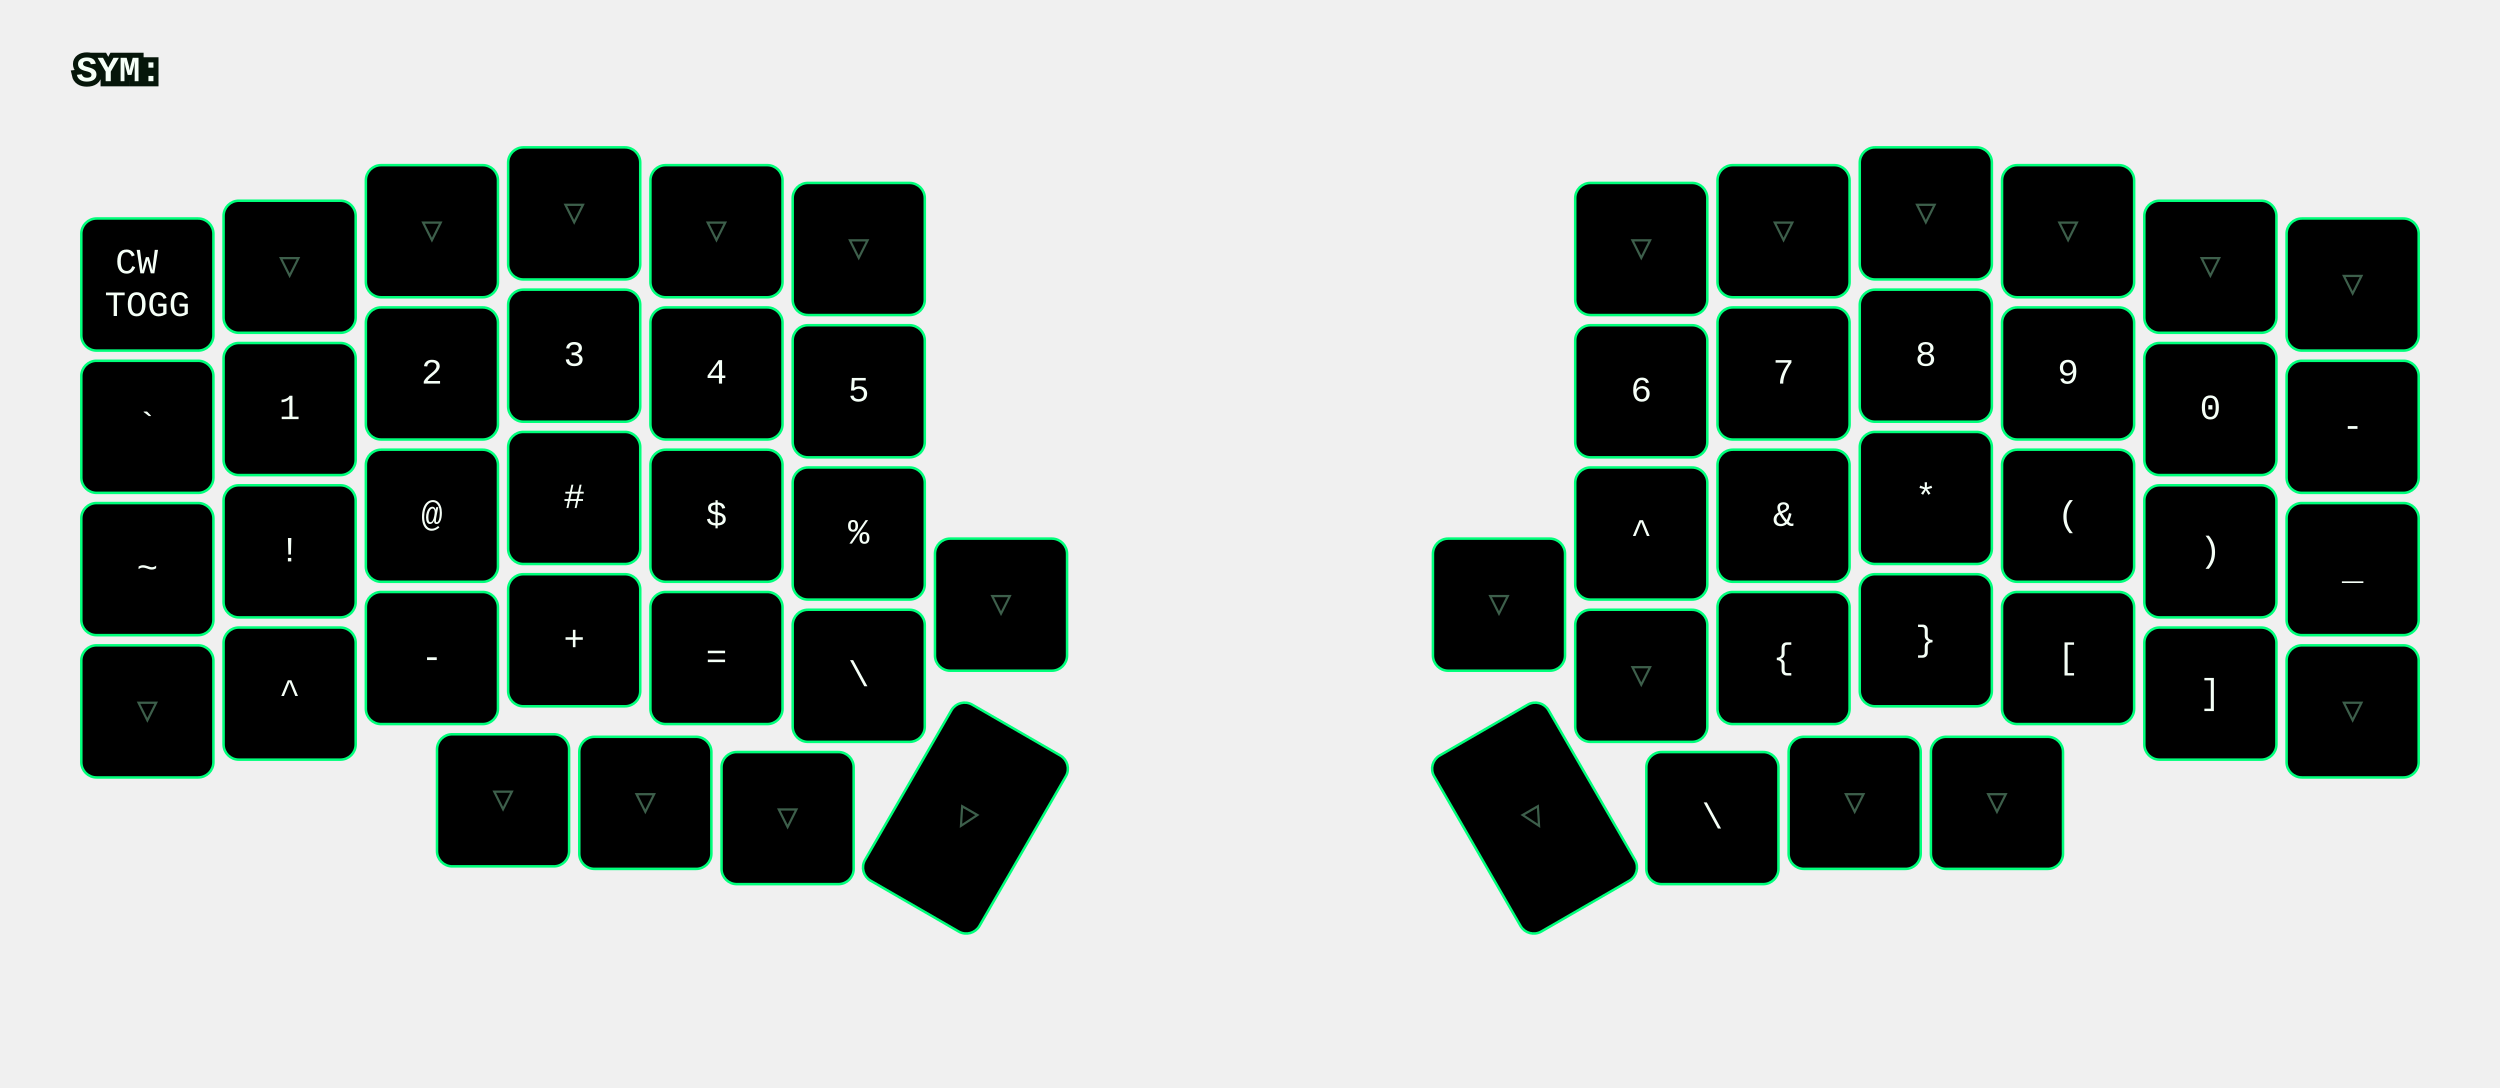
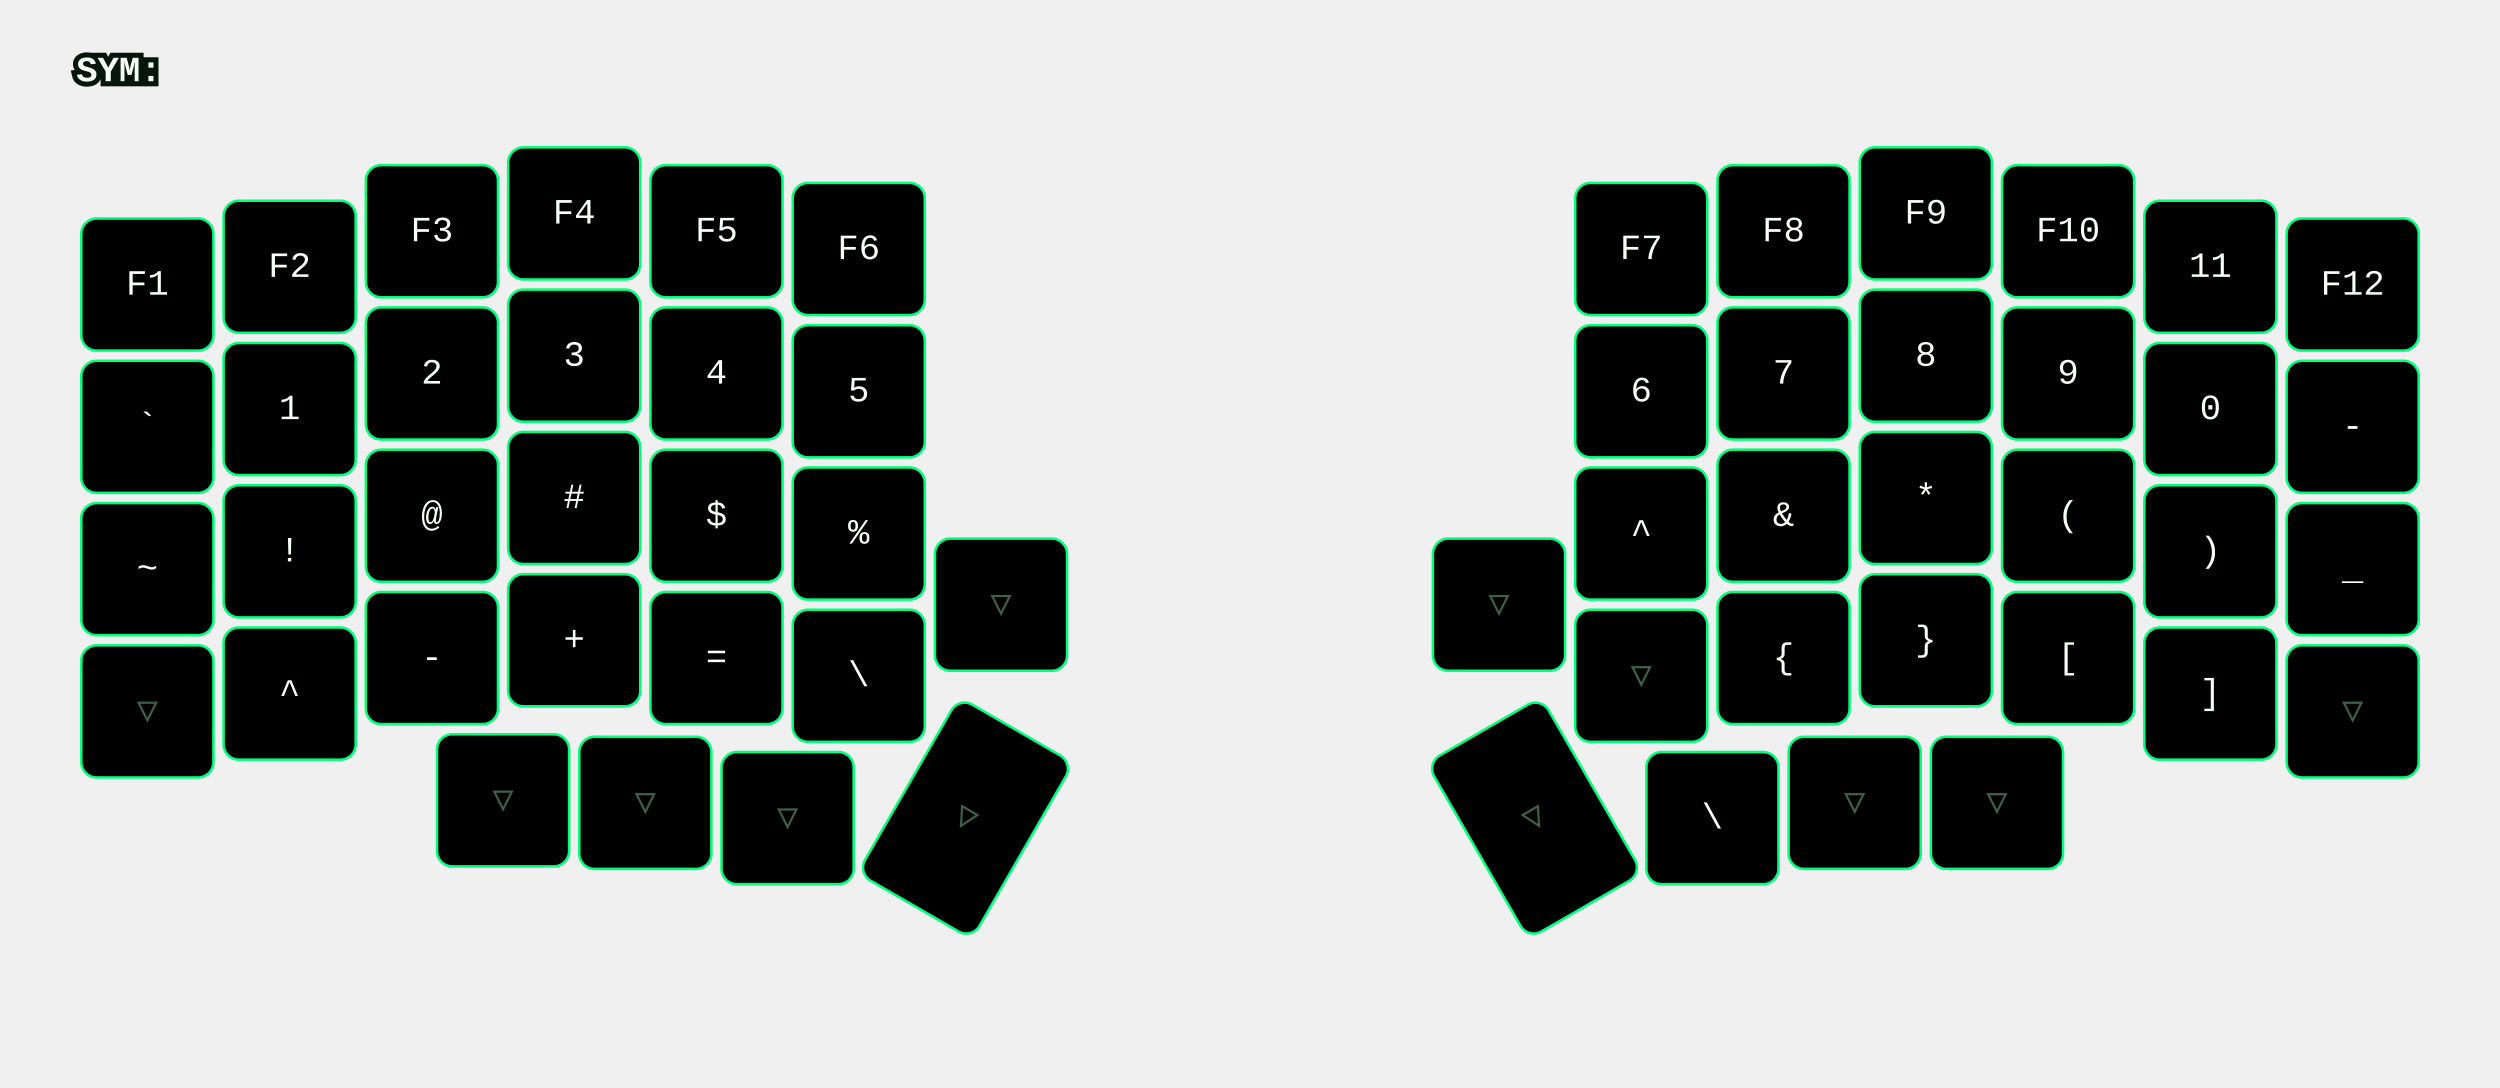
<svg xmlns="http://www.w3.org/2000/svg" width="984" height="428" viewBox="0 0 984 428" class="keymap">
  <style>/* inherit to force styles through use tags */
svg path {
    fill: inherit;
}

/* font and background color specifications */
svg.keymap {
    font-family: SFMono-Regular,Consolas,Liberation Mono,Menlo,monospace;
    font-size: 14px;
    font-kerning: normal;
    text-rendering: optimizeLegibility;
    fill: #24292e;
}

/* default key styling */
rect.key {
    fill: #f6f8fa;
}

rect.key, rect.combo {
    stroke: #c9cccf;
    stroke-width: 1;
}

/* default key side styling, only used is draw_key_sides is set */
rect.side {
    filter: brightness(90%);
}

/* color accent for combo boxes */
rect.combo, rect.combo-separate {
    fill: #cdf;
}

/* color accent for held keys */
rect.held, rect.combo.held {
    fill: #fdd;
}

/* color accent for ghost (optional) keys */
rect.ghost, rect.combo.ghost {
    stroke-dasharray: 4, 4;
    stroke-width: 2;
}

text {
    text-anchor: middle;
    dominant-baseline: middle;
}

/* styling for layer labels */
text.label {
    font-weight: bold;
    text-anchor: start;
    stroke: white;
    stroke-width: 4;
    paint-order: stroke;
}

/* styling for optional footer */
text.footer {
    text-anchor: end;
    dominant-baseline: auto;
    stroke: white;
    stroke-width: 4;
    paint-order: stroke;
}

/* styling for combo tap, and key non-tap label text */
text.combo, text.hold, text.shifted, text.left, text.right {
    font-size: 11px;
}

text.hold {
    text-anchor: middle;
    dominant-baseline: auto;
}

text.shifted {
    text-anchor: middle;
    dominant-baseline: hanging;
}

text.left {
    text-anchor: start;
}

text.right {
    text-anchor: end;
}

text.layer-activator {
    text-decoration: underline;
}

/* styling for hold/shifted label text in combo box */
text.combo.hold, text.combo.shifted, text.combo.left, text.combo.right {
    font-size: 8px;
}

/* lighter symbol for transparent keys */
text.trans {
    fill: #7b7e81;
}

/* styling for combo dendrons */
path.combo {
    stroke-width: 1;
    stroke: gray;
    fill: none;
}

/* Start Tabler Icons Cleanup */
/* cannot use height/width with glyphs */
.icon-tabler &gt; path {
    fill: inherit;
    stroke: inherit;
    stroke-width: 2;
}
/* hide tabler's default box */
.icon-tabler &gt; path[stroke="none"][fill="none"] {
    visibility: hidden;
}
/* End Tabler Icons Cleanup */

svg.keymap { fill: #d1d6db; }
rect.key { fill: #3f4750; }
rect.key, rect.combo { stroke: #60666c; }
rect.combo, rect.combo-separate { fill: #1f3d7a; }
rect.held, rect.combo.held { fill: #854747; }
text.label, text.footer { stroke: black; }
text.trans { fill: #7e8184; }
path.combo { stroke: #7f7f7f; }

svg.keymap {
  background: #06160a;
  fill: #f5fff7;
}
rect.key {
  fill: #000000;
}
rect.key, rect.combo {
  stroke: #00ff7b;
  stroke-width: 1;
}
rect.combo, rect.combo-separate {
  fill: #0d2a18;
}
rect.held, rect.combo.held {
  fill: #133622;
}
text.label, text.footer {
  stroke: #06160a;
}
text.trans {
  fill: #3d5f4b;
}
path.combo {
  stroke: #00ff7b;
}
</style>
  <g transform="translate(30, 0)" class="layer-SYM">
    <text x="0" y="28" class="label" id="SYM">SYM:</text>
    <g transform="translate(0, 56)">
      <g transform="translate(28, 56)" class="key keypos-0">
        <rect rx="6" ry="6" x="-26" y="-26" width="52" height="52" class="key" />
-         <text x="0" y="0" class="key tap">
-           <tspan x="0" dy="-0.6em">CW</tspan>
-           <tspan x="0" dy="1.2em">TOGG</tspan>
-         </text>
-       </g>
-       <g transform="translate(84, 49)" class="key trans keypos-1">
-         <rect rx="6" ry="6" x="-26" y="-26" width="52" height="52" class="key trans" />
-         <text x="0" y="0" class="key trans tap">▽</text>
-       </g>
-       <g transform="translate(140, 35)" class="key trans keypos-2">
-         <rect rx="6" ry="6" x="-26" y="-26" width="52" height="52" class="key trans" />
-         <text x="0" y="0" class="key trans tap">▽</text>
-       </g>
-       <g transform="translate(196, 28)" class="key trans keypos-3">
-         <rect rx="6" ry="6" x="-26" y="-26" width="52" height="52" class="key trans" />
-         <text x="0" y="0" class="key trans tap">▽</text>
-       </g>
-       <g transform="translate(252, 35)" class="key trans keypos-4">
-         <rect rx="6" ry="6" x="-26" y="-26" width="52" height="52" class="key trans" />
-         <text x="0" y="0" class="key trans tap">▽</text>
-       </g>
-       <g transform="translate(308, 42)" class="key trans keypos-5">
-         <rect rx="6" ry="6" x="-26" y="-26" width="52" height="52" class="key trans" />
-         <text x="0" y="0" class="key trans tap">▽</text>
-       </g>
-       <g transform="translate(616, 42)" class="key trans keypos-6">
-         <rect rx="6" ry="6" x="-26" y="-26" width="52" height="52" class="key trans" />
-         <text x="0" y="0" class="key trans tap">▽</text>
-       </g>
-       <g transform="translate(672, 35)" class="key trans keypos-7">
-         <rect rx="6" ry="6" x="-26" y="-26" width="52" height="52" class="key trans" />
-         <text x="0" y="0" class="key trans tap">▽</text>
-       </g>
-       <g transform="translate(728, 28)" class="key trans keypos-8">
-         <rect rx="6" ry="6" x="-26" y="-26" width="52" height="52" class="key trans" />
-         <text x="0" y="0" class="key trans tap">▽</text>
-       </g>
-       <g transform="translate(784, 35)" class="key trans keypos-9">
-         <rect rx="6" ry="6" x="-26" y="-26" width="52" height="52" class="key trans" />
-         <text x="0" y="0" class="key trans tap">▽</text>
-       </g>
-       <g transform="translate(840, 49)" class="key trans keypos-10">
-         <rect rx="6" ry="6" x="-26" y="-26" width="52" height="52" class="key trans" />
-         <text x="0" y="0" class="key trans tap">▽</text>
-       </g>
-       <g transform="translate(896, 56)" class="key trans keypos-11">
-         <rect rx="6" ry="6" x="-26" y="-26" width="52" height="52" class="key trans" />
-         <text x="0" y="0" class="key trans tap">▽</text>
+         <text x="0" y="0" class="key tap">F1</text>
+       </g>
+       <g transform="translate(84, 49)" class="key keypos-1">
+         <rect rx="6" ry="6" x="-26" y="-26" width="52" height="52" class="key" />
+         <text x="0" y="0" class="key tap">F2</text>
+       </g>
+       <g transform="translate(140, 35)" class="key keypos-2">
+         <rect rx="6" ry="6" x="-26" y="-26" width="52" height="52" class="key" />
+         <text x="0" y="0" class="key tap">F3</text>
+       </g>
+       <g transform="translate(196, 28)" class="key keypos-3">
+         <rect rx="6" ry="6" x="-26" y="-26" width="52" height="52" class="key" />
+         <text x="0" y="0" class="key tap">F4</text>
+       </g>
+       <g transform="translate(252, 35)" class="key keypos-4">
+         <rect rx="6" ry="6" x="-26" y="-26" width="52" height="52" class="key" />
+         <text x="0" y="0" class="key tap">F5</text>
+       </g>
+       <g transform="translate(308, 42)" class="key keypos-5">
+         <rect rx="6" ry="6" x="-26" y="-26" width="52" height="52" class="key" />
+         <text x="0" y="0" class="key tap">F6</text>
+       </g>
+       <g transform="translate(616, 42)" class="key keypos-6">
+         <rect rx="6" ry="6" x="-26" y="-26" width="52" height="52" class="key" />
+         <text x="0" y="0" class="key tap">F7</text>
+       </g>
+       <g transform="translate(672, 35)" class="key keypos-7">
+         <rect rx="6" ry="6" x="-26" y="-26" width="52" height="52" class="key" />
+         <text x="0" y="0" class="key tap">F8</text>
+       </g>
+       <g transform="translate(728, 28)" class="key keypos-8">
+         <rect rx="6" ry="6" x="-26" y="-26" width="52" height="52" class="key" />
+         <text x="0" y="0" class="key tap">F9</text>
+       </g>
+       <g transform="translate(784, 35)" class="key keypos-9">
+         <rect rx="6" ry="6" x="-26" y="-26" width="52" height="52" class="key" />
+         <text x="0" y="0" class="key tap">F10</text>
+       </g>
+       <g transform="translate(840, 49)" class="key keypos-10">
+         <rect rx="6" ry="6" x="-26" y="-26" width="52" height="52" class="key" />
+         <text x="0" y="0" class="key tap">11</text>
+       </g>
+       <g transform="translate(896, 56)" class="key keypos-11">
+         <rect rx="6" ry="6" x="-26" y="-26" width="52" height="52" class="key" />
+         <text x="0" y="0" class="key tap">F12</text>
      </g>
      <g transform="translate(28, 112)" class="key keypos-12">
        <rect rx="6" ry="6" x="-26" y="-26" width="52" height="52" class="key" />
        <text x="0" y="0" class="key tap">`</text>
      </g>
      <g transform="translate(84, 105)" class="key keypos-13">
        <rect rx="6" ry="6" x="-26" y="-26" width="52" height="52" class="key" />
        <text x="0" y="0" class="key tap">1</text>
      </g>
      <g transform="translate(140, 91)" class="key keypos-14">
        <rect rx="6" ry="6" x="-26" y="-26" width="52" height="52" class="key" />
        <text x="0" y="0" class="key tap">2</text>
      </g>
      <g transform="translate(196, 84)" class="key keypos-15">
        <rect rx="6" ry="6" x="-26" y="-26" width="52" height="52" class="key" />
        <text x="0" y="0" class="key tap">3</text>
      </g>
      <g transform="translate(252, 91)" class="key keypos-16">
        <rect rx="6" ry="6" x="-26" y="-26" width="52" height="52" class="key" />
        <text x="0" y="0" class="key tap">4</text>
      </g>
      <g transform="translate(308, 98)" class="key keypos-17">
        <rect rx="6" ry="6" x="-26" y="-26" width="52" height="52" class="key" />
        <text x="0" y="0" class="key tap">5</text>
      </g>
      <g transform="translate(616, 98)" class="key keypos-18">
        <rect rx="6" ry="6" x="-26" y="-26" width="52" height="52" class="key" />
        <text x="0" y="0" class="key tap">6</text>
      </g>
      <g transform="translate(672, 91)" class="key keypos-19">
        <rect rx="6" ry="6" x="-26" y="-26" width="52" height="52" class="key" />
        <text x="0" y="0" class="key tap">7</text>
      </g>
      <g transform="translate(728, 84)" class="key keypos-20">
        <rect rx="6" ry="6" x="-26" y="-26" width="52" height="52" class="key" />
        <text x="0" y="0" class="key tap">8</text>
      </g>
      <g transform="translate(784, 91)" class="key keypos-21">
        <rect rx="6" ry="6" x="-26" y="-26" width="52" height="52" class="key" />
        <text x="0" y="0" class="key tap">9</text>
      </g>
      <g transform="translate(840, 105)" class="key keypos-22">
        <rect rx="6" ry="6" x="-26" y="-26" width="52" height="52" class="key" />
        <text x="0" y="0" class="key tap">0</text>
      </g>
      <g transform="translate(896, 112)" class="key keypos-23">
        <rect rx="6" ry="6" x="-26" y="-26" width="52" height="52" class="key" />
        <text x="0" y="0" class="key tap">-</text>
      </g>
      <g transform="translate(28, 168)" class="key keypos-24">
        <rect rx="6" ry="6" x="-26" y="-26" width="52" height="52" class="key" />
        <text x="0" y="0" class="key tap">~</text>
      </g>
      <g transform="translate(84, 161)" class="key keypos-25">
        <rect rx="6" ry="6" x="-26" y="-26" width="52" height="52" class="key" />
        <text x="0" y="0" class="key tap">!</text>
      </g>
      <g transform="translate(140, 147)" class="key keypos-26">
        <rect rx="6" ry="6" x="-26" y="-26" width="52" height="52" class="key" />
        <text x="0" y="0" class="key tap">@</text>
      </g>
      <g transform="translate(196, 140)" class="key keypos-27">
        <rect rx="6" ry="6" x="-26" y="-26" width="52" height="52" class="key" />
        <text x="0" y="0" class="key tap">#</text>
      </g>
      <g transform="translate(252, 147)" class="key keypos-28">
        <rect rx="6" ry="6" x="-26" y="-26" width="52" height="52" class="key" />
        <text x="0" y="0" class="key tap">$</text>
      </g>
      <g transform="translate(308, 154)" class="key keypos-29">
        <rect rx="6" ry="6" x="-26" y="-26" width="52" height="52" class="key" />
        <text x="0" y="0" class="key tap">%</text>
      </g>
      <g transform="translate(616, 154)" class="key keypos-30">
        <rect rx="6" ry="6" x="-26" y="-26" width="52" height="52" class="key" />
        <text x="0" y="0" class="key tap">^</text>
      </g>
      <g transform="translate(672, 147)" class="key keypos-31">
        <rect rx="6" ry="6" x="-26" y="-26" width="52" height="52" class="key" />
        <text x="0" y="0" class="key tap">&amp;</text>
      </g>
      <g transform="translate(728, 140)" class="key keypos-32">
        <rect rx="6" ry="6" x="-26" y="-26" width="52" height="52" class="key" />
        <text x="0" y="0" class="key tap">*</text>
      </g>
      <g transform="translate(784, 147)" class="key keypos-33">
        <rect rx="6" ry="6" x="-26" y="-26" width="52" height="52" class="key" />
        <text x="0" y="0" class="key tap">(</text>
      </g>
      <g transform="translate(840, 161)" class="key keypos-34">
        <rect rx="6" ry="6" x="-26" y="-26" width="52" height="52" class="key" />
        <text x="0" y="0" class="key tap">)</text>
      </g>
      <g transform="translate(896, 168)" class="key keypos-35">
        <rect rx="6" ry="6" x="-26" y="-26" width="52" height="52" class="key" />
        <text x="0" y="0" class="key tap">_</text>
      </g>
      <g transform="translate(28, 224)" class="key trans keypos-36">
        <rect rx="6" ry="6" x="-26" y="-26" width="52" height="52" class="key trans" />
        <text x="0" y="0" class="key trans tap">▽</text>
      </g>
      <g transform="translate(84, 217)" class="key keypos-37">
        <rect rx="6" ry="6" x="-26" y="-26" width="52" height="52" class="key" />
        <text x="0" y="0" class="key tap">^</text>
      </g>
      <g transform="translate(140, 203)" class="key keypos-38">
        <rect rx="6" ry="6" x="-26" y="-26" width="52" height="52" class="key" />
        <text x="0" y="0" class="key tap">-</text>
      </g>
      <g transform="translate(196, 196)" class="key keypos-39">
        <rect rx="6" ry="6" x="-26" y="-26" width="52" height="52" class="key" />
        <text x="0" y="0" class="key tap">+</text>
      </g>
      <g transform="translate(252, 203)" class="key keypos-40">
        <rect rx="6" ry="6" x="-26" y="-26" width="52" height="52" class="key" />
        <text x="0" y="0" class="key tap">=</text>
      </g>
      <g transform="translate(308, 210)" class="key keypos-41">
        <rect rx="6" ry="6" x="-26" y="-26" width="52" height="52" class="key" />
        <text x="0" y="0" class="key tap">\</text>
      </g>
      <g transform="translate(364, 182)" class="key trans keypos-42">
        <rect rx="6" ry="6" x="-26" y="-26" width="52" height="52" class="key trans" />
        <text x="0" y="0" class="key trans tap">▽</text>
      </g>
      <g transform="translate(560, 182)" class="key trans keypos-43">
        <rect rx="6" ry="6" x="-26" y="-26" width="52" height="52" class="key trans" />
        <text x="0" y="0" class="key trans tap">▽</text>
      </g>
      <g transform="translate(616, 210)" class="key trans keypos-44">
        <rect rx="6" ry="6" x="-26" y="-26" width="52" height="52" class="key trans" />
        <text x="0" y="0" class="key trans tap">▽</text>
      </g>
      <g transform="translate(672, 203)" class="key keypos-45">
        <rect rx="6" ry="6" x="-26" y="-26" width="52" height="52" class="key" />
        <text x="0" y="0" class="key tap">{</text>
      </g>
      <g transform="translate(728, 196)" class="key keypos-46">
        <rect rx="6" ry="6" x="-26" y="-26" width="52" height="52" class="key" />
        <text x="0" y="0" class="key tap">}</text>
      </g>
      <g transform="translate(784, 203)" class="key keypos-47">
        <rect rx="6" ry="6" x="-26" y="-26" width="52" height="52" class="key" />
        <text x="0" y="0" class="key tap">[</text>
      </g>
      <g transform="translate(840, 217)" class="key keypos-48">
        <rect rx="6" ry="6" x="-26" y="-26" width="52" height="52" class="key" />
        <text x="0" y="0" class="key tap">]</text>
      </g>
      <g transform="translate(896, 224)" class="key trans keypos-49">
        <rect rx="6" ry="6" x="-26" y="-26" width="52" height="52" class="key trans" />
        <text x="0" y="0" class="key trans tap">▽</text>
      </g>
      <g transform="translate(168, 259)" class="key trans keypos-50">
        <rect rx="6" ry="6" x="-26" y="-26" width="52" height="52" class="key trans" />
        <text x="0" y="0" class="key trans tap">▽</text>
      </g>
      <g transform="translate(224, 260)" class="key trans keypos-51">
        <rect rx="6" ry="6" x="-26" y="-26" width="52" height="52" class="key trans" />
        <text x="0" y="0" class="key trans tap">▽</text>
      </g>
      <g transform="translate(280, 266)" class="key trans keypos-52">
        <rect rx="6" ry="6" x="-26" y="-26" width="52" height="52" class="key trans" />
        <text x="0" y="0" class="key trans tap">▽</text>
      </g>
      <g transform="translate(350, 266) rotate(30.0)" class="key trans keypos-53">
        <rect rx="6" ry="6" x="-26" y="-40" width="52" height="80" class="key trans" />
        <text x="0" y="0" class="key trans tap">▽</text>
      </g>
      <g transform="translate(574, 266) rotate(-30.0)" class="key trans keypos-54">
        <rect rx="6" ry="6" x="-26" y="-40" width="52" height="80" class="key trans" />
        <text x="0" y="0" class="key trans tap">▽</text>
      </g>
      <g transform="translate(644, 266)" class="key keypos-55">
        <rect rx="6" ry="6" x="-26" y="-26" width="52" height="52" class="key" />
        <text x="0" y="0" class="key tap">\</text>
      </g>
      <g transform="translate(700, 260)" class="key trans keypos-56">
        <rect rx="6" ry="6" x="-26" y="-26" width="52" height="52" class="key trans" />
        <text x="0" y="0" class="key trans tap">▽</text>
      </g>
      <g transform="translate(756, 260)" class="key trans keypos-57">
        <rect rx="6" ry="6" x="-26" y="-26" width="52" height="52" class="key trans" />
        <text x="0" y="0" class="key trans tap">▽</text>
      </g>
    </g>
  </g>
</svg>
